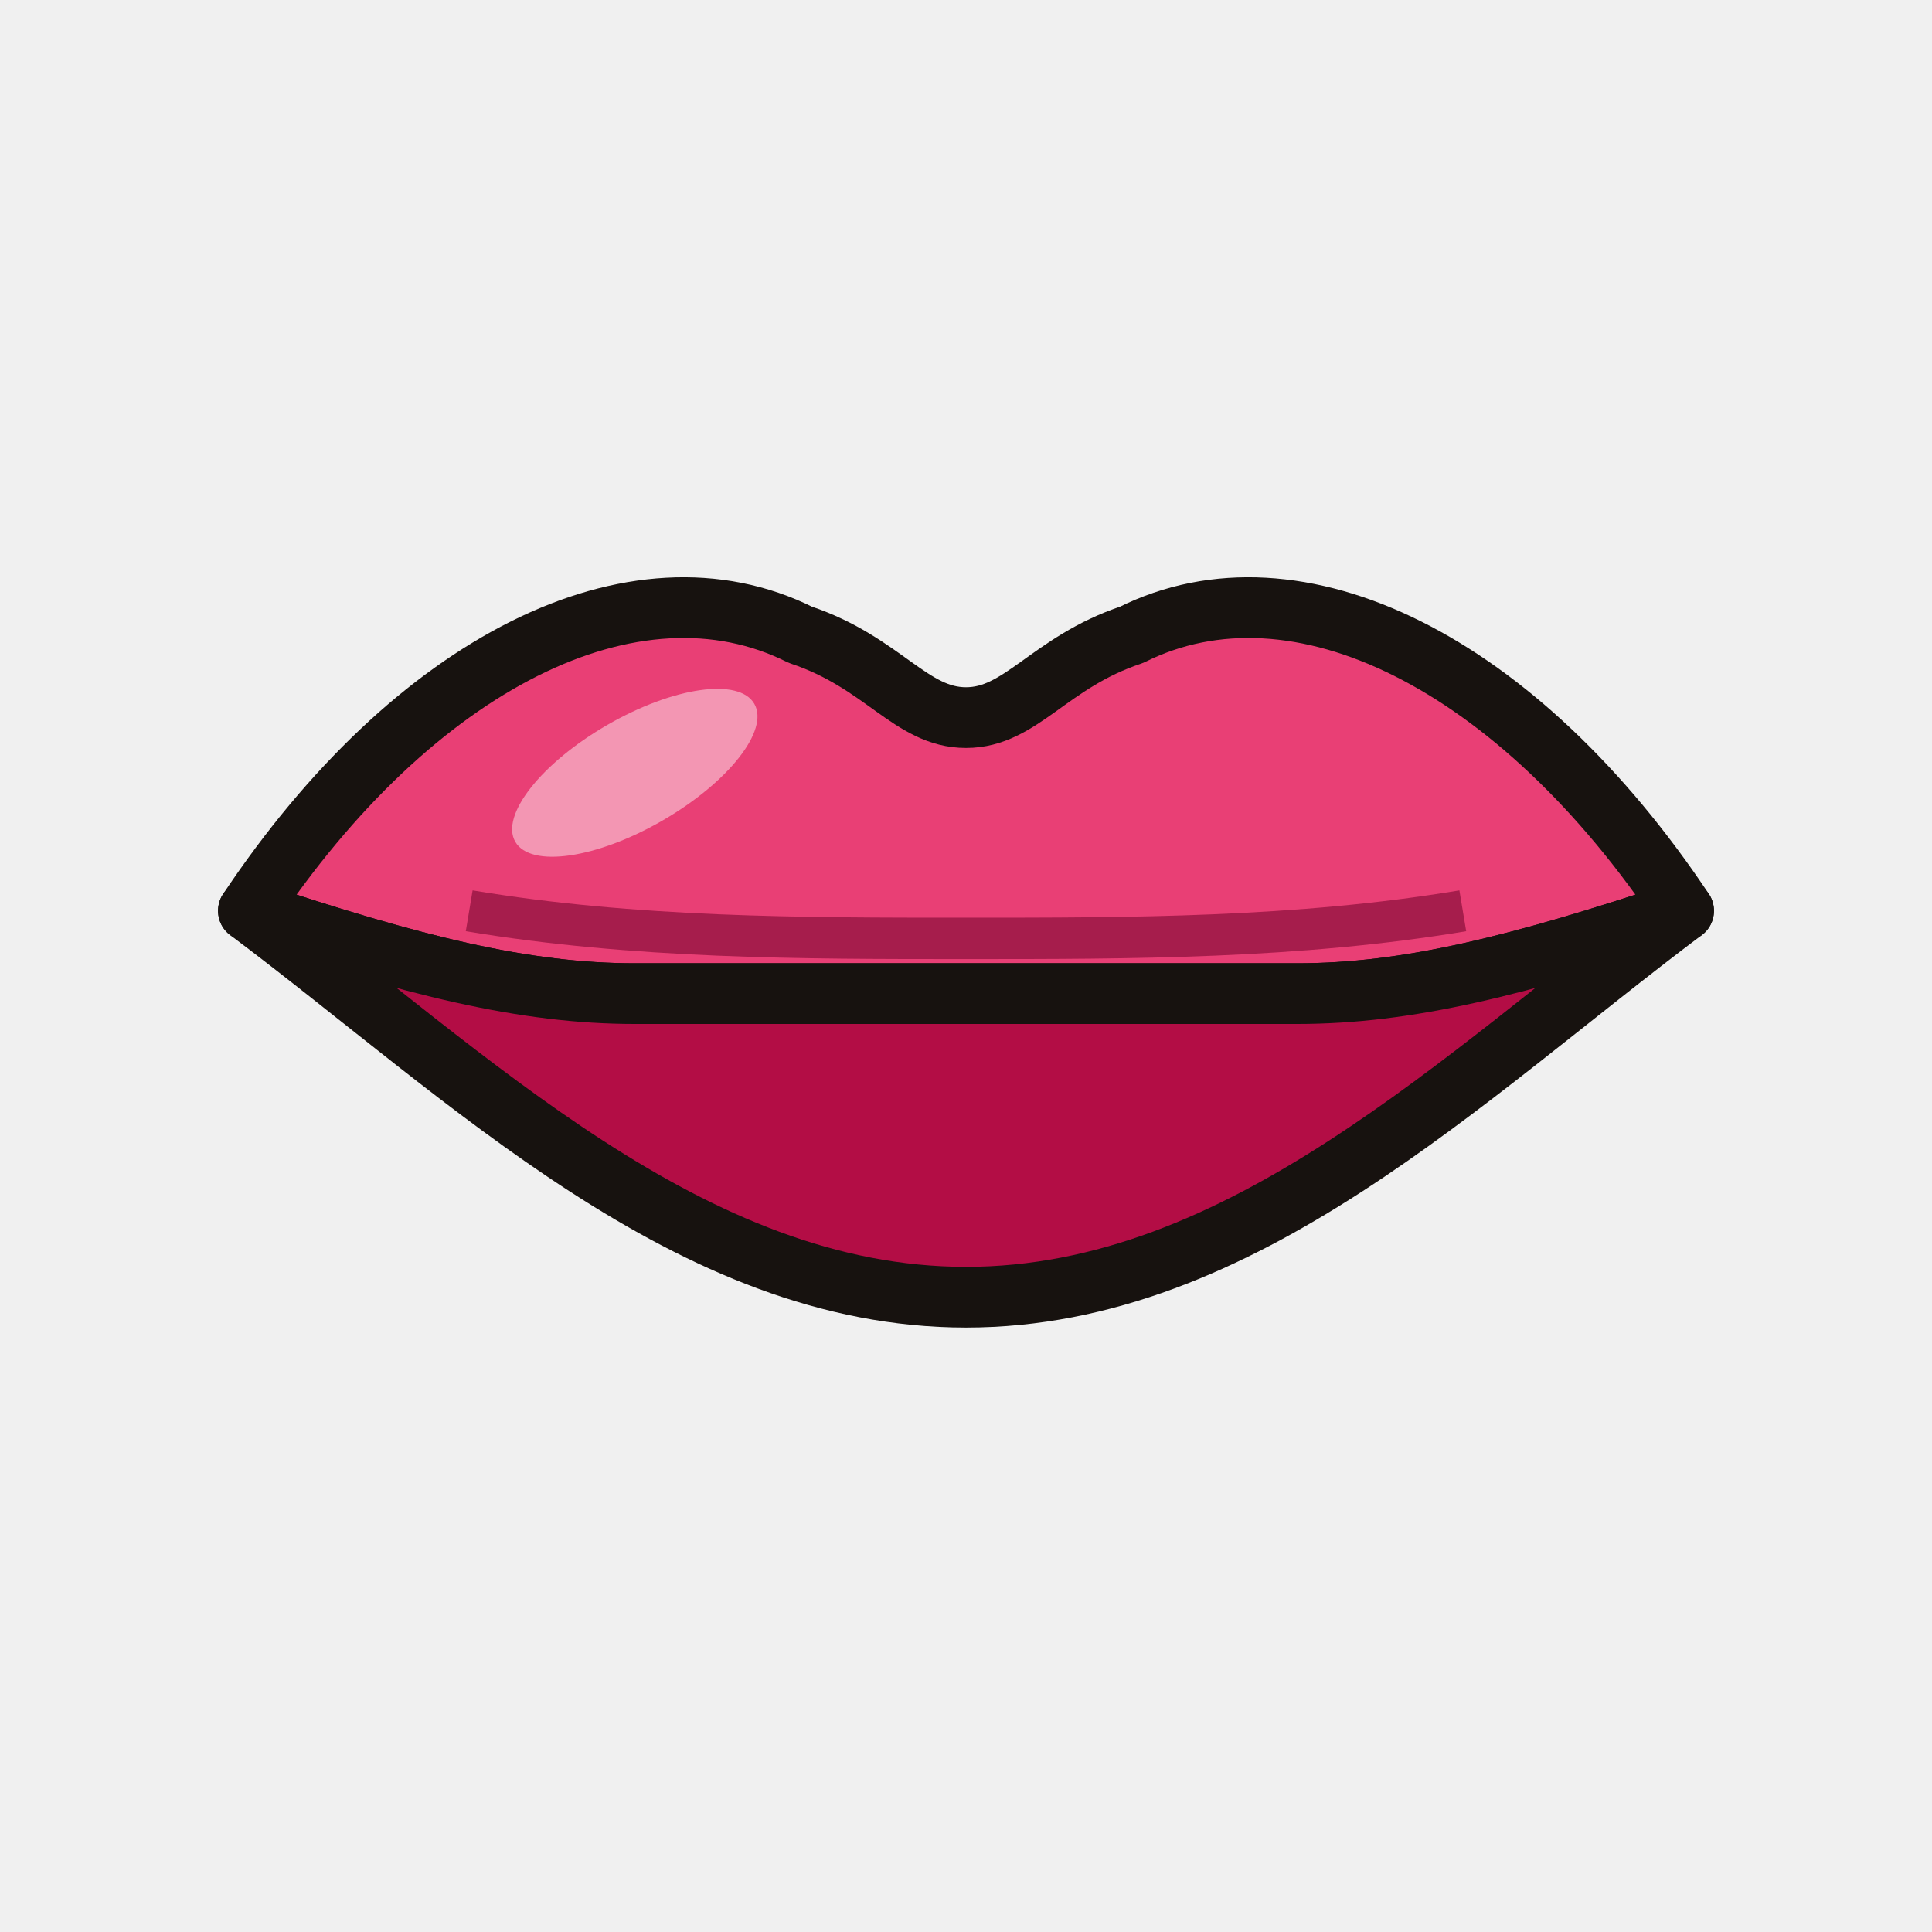
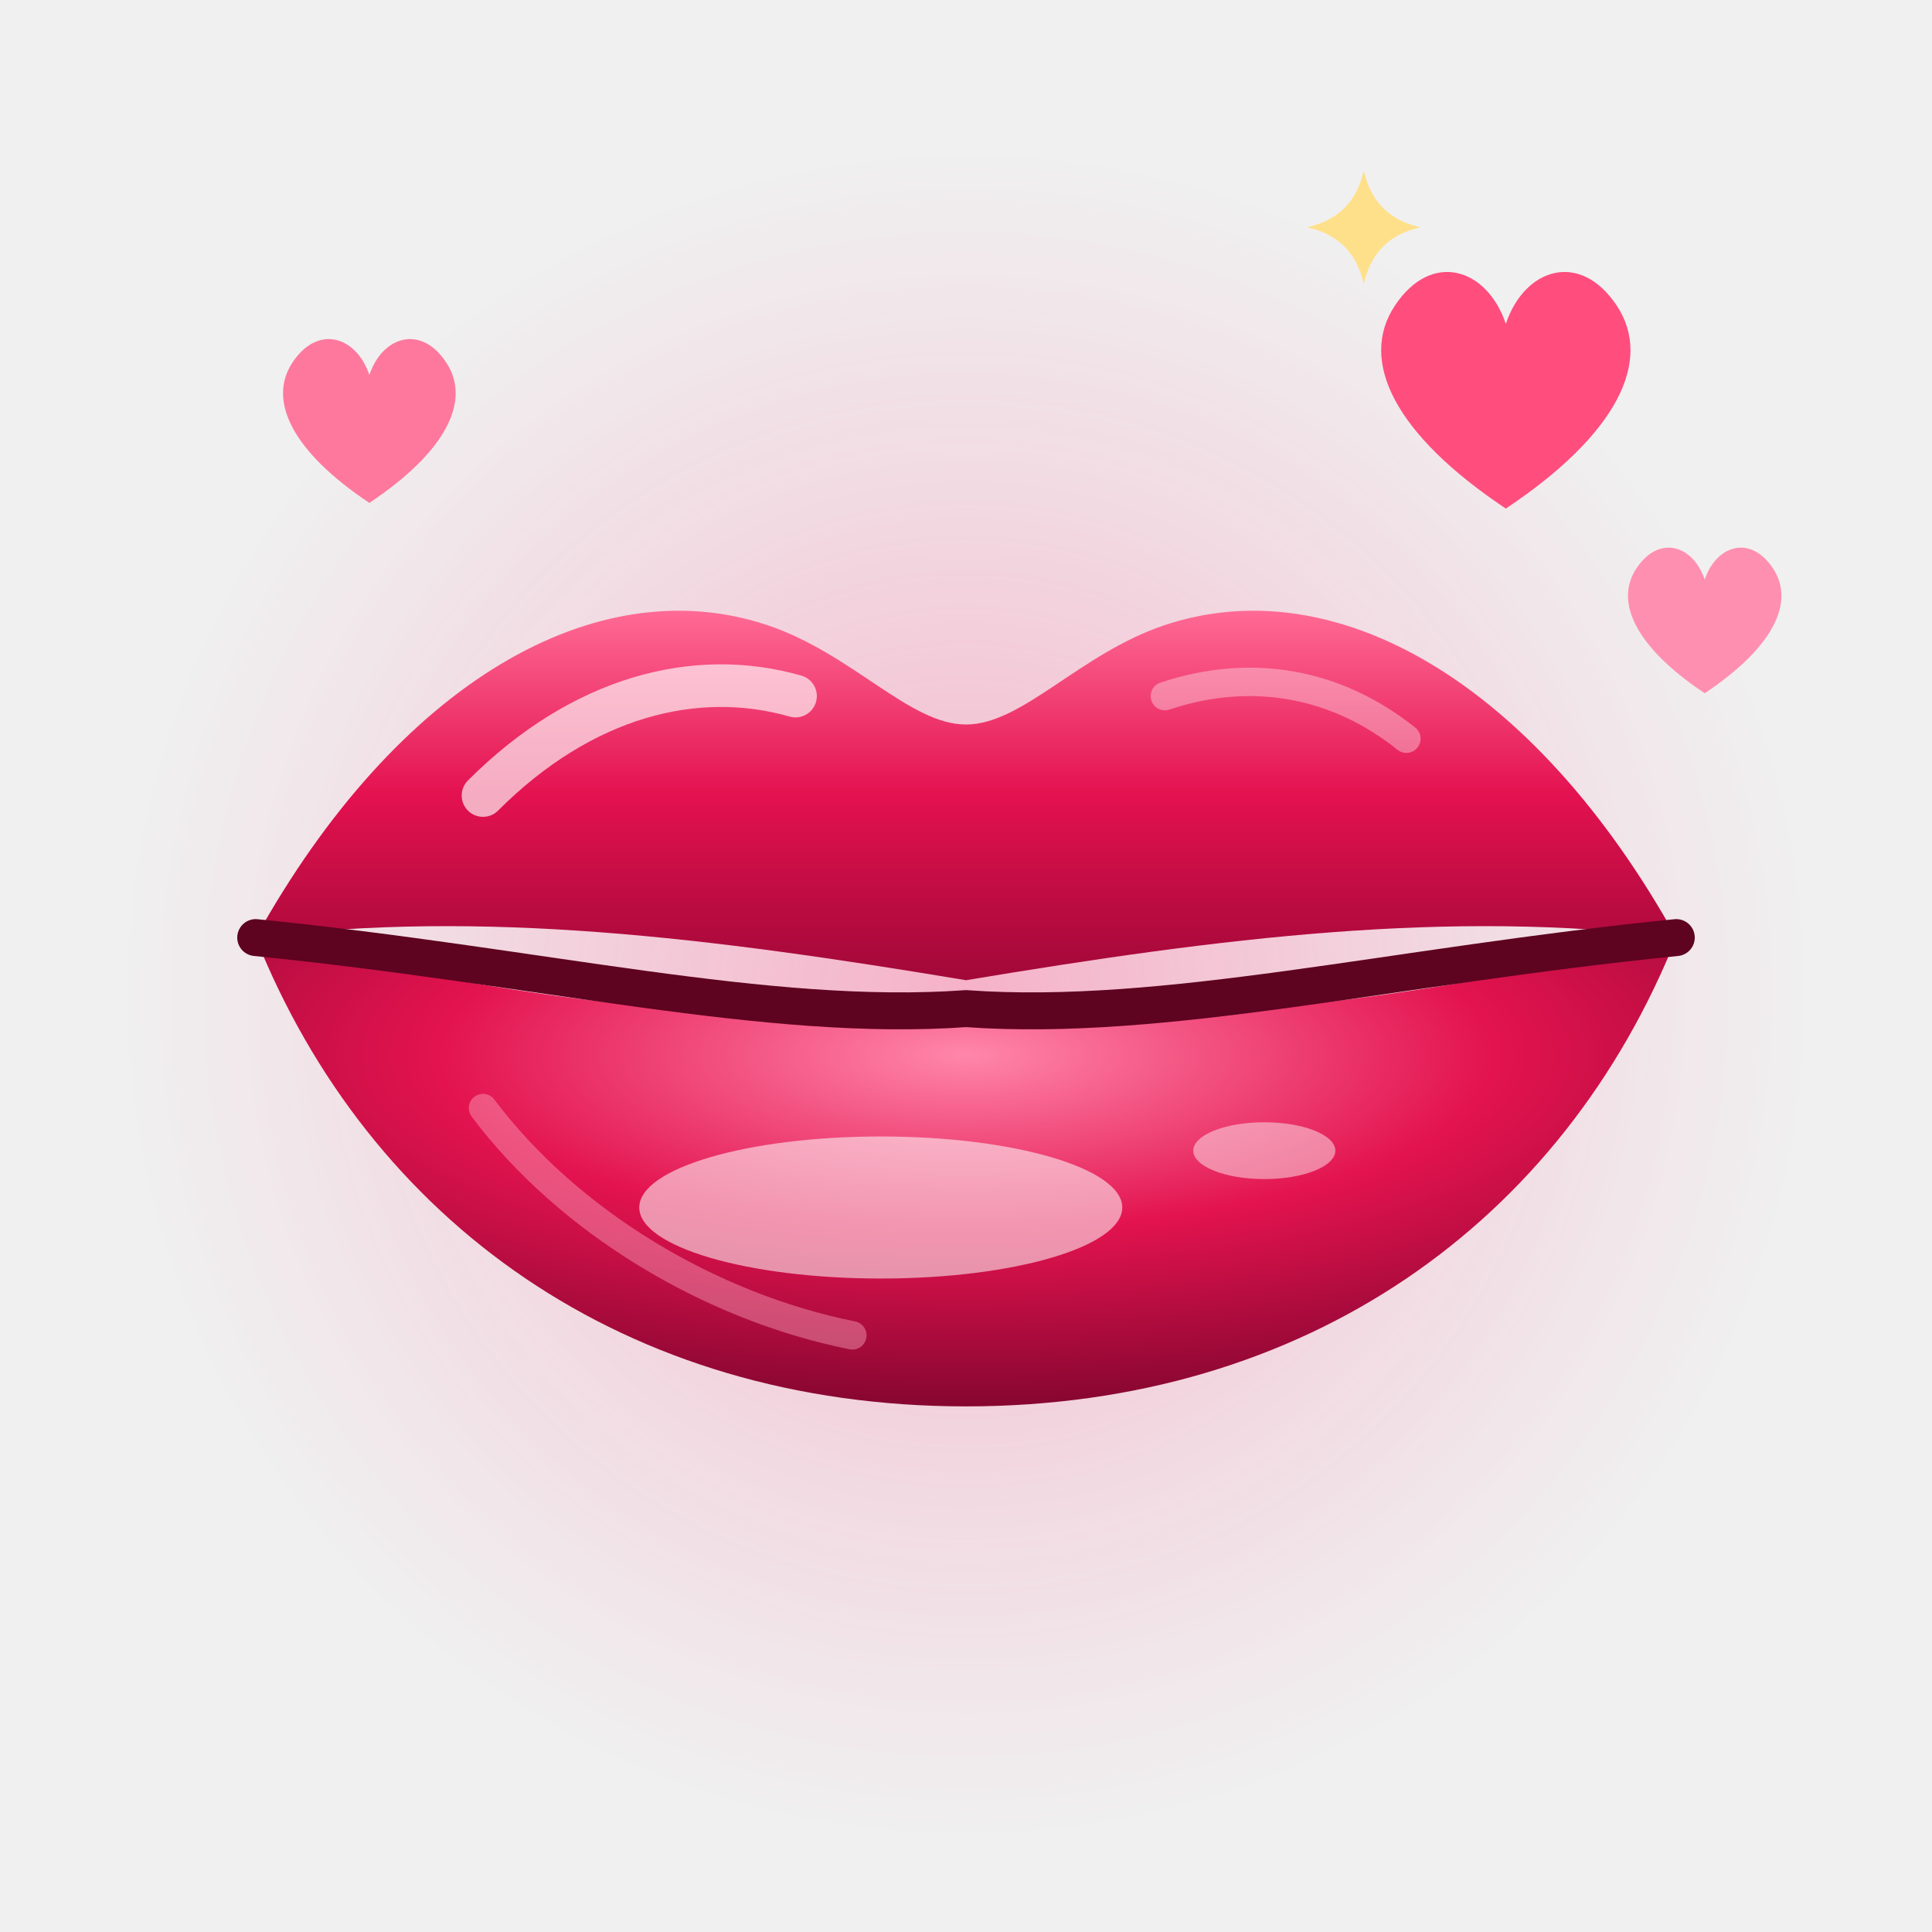
- <svg xmlns="http://www.w3.org/2000/svg" viewBox="-3 -3 70 70">
-   <path d="M6 30c6-9 14-13 20-10 3 1 4 3 6 3s3-2 6-3c6-3 14 1 20 10-6 2-10 3-14 3H20c-4 0-8-1-14-3z" fill="#E93F75" stroke="#17120F" stroke-width="2.2" stroke-linejoin="round" />
-   <path d="M6 30c8 6 16 14 26 14s18-8 26-14c-6 2-10 3-14 3H20c-4 0-8-1-14-3z" fill="#B30D45" stroke="#17120F" stroke-width="2.2" stroke-linejoin="round" />
-   <path d="M14 30c6 1 12 1 18 1s12 0 18-1" stroke="#7A0730" stroke-width="1.5" fill="none" opacity=".6" />
-   <ellipse cx="20" cy="25" rx="5" ry="2" fill="#fff" opacity=".45" transform="rotate(-30 20 25)" />
+ <svg xmlns="http://www.w3.org/2000/svg" viewBox="-4 -4 136 136">
+   <defs>
+     <linearGradient id="ki_u" x1="0" y1="0" x2="0" y2="1">
+       <stop offset="0" stop-color="#FF6A95" />
+       <stop offset="0.5" stop-color="#E3114F" />
+       <stop offset="1" stop-color="#A10838" />
+     </linearGradient>
+     <radialGradient id="ki_l" cx="0.5" cy="0.25" r="0.75" fx="0.5" fy="0.25">
+       <stop offset="0" stop-color="#FF86AA" />
+       <stop offset="0.5" stop-color="#E3134F" />
+       <stop offset="1" stop-color="#860630" />
+     </radialGradient>
+   </defs>
+   <defs>
+     <radialGradient id="ki_hal" cx="0.5" cy="0.5" r="0.5" fx="0.5" fy="0.5">
+       <stop offset="0" stop-color="#FF3D7F" stop-opacity="0.35" />
+       <stop offset="0.6" stop-color="#FF3D7F" stop-opacity="0.122" />
+       <stop offset="1" stop-color="#FF3D7F" stop-opacity="0" />
+     </radialGradient>
+   </defs>
+   <circle cx="64" cy="66" r="60" fill="url(#ki_hal)" />
+   <path d="M14 62C24 44 38 36 50 40 56 42 60 47 64 47 68 47 72 42 78 40 90 36 104 44 114 62 98 60 82 62 64 65 46 62 30 60 14 62Z" fill="url(#ki_u)" />
+   <path d="M14 62C30 66 46 68 64 68 82 68 98 66 114 62 106 82 88 95 64 95 40 95 22 82 14 62Z" fill="url(#ki_l)" />
+   <path d="M14 62C34 64 50 68 64 67 78 68 94 64 114 62" stroke="#5E0320" stroke-width="2.6" fill="none" stroke-linecap="round" />
+   <path d="M30 52C37 45 45 43 52 45" stroke="#fff" stroke-opacity=".65" stroke-width="3" fill="none" stroke-linecap="round" />
+   <path d="M78 45C84 43 90 44 95 48" stroke="#fff" stroke-opacity=".35" stroke-width="2" fill="none" stroke-linecap="round" />
+   <ellipse cx="58" cy="81" rx="17" ry="5" fill="#fff" opacity=".55" />
+   <ellipse cx="85" cy="77" rx="5" ry="2" fill="#fff" opacity=".45" />
+   <path d="M30 74C36 82 46 88 56 90" stroke="#FFB3C8" stroke-opacity=".4" stroke-width="2" fill="none" stroke-linecap="round" />
+   <path transform="translate(102 24) scale(1.3)" d="M0 6C-6 2-8-2-6-5-4-8-1-7 0-4 1-7 4-8 6-5 8-2 6 2 0 6Z" fill="#FF4D7E" opacity="1" />
+   <path transform="translate(116 40) scale(0.8)" d="M0 6C-6 2-8-2-6-5-4-8-1-7 0-4 1-7 4-8 6-5 8-2 6 2 0 6Z" fill="#FF8FB0" opacity="1" />
+   <path transform="translate(22 26) scale(0.9)" d="M0 6C-6 2-8-2-6-5-4-8-1-7 0-4 1-7 4-8 6-5 8-2 6 2 0 6Z" fill="#FF6A95" opacity="0.9" />
+   <path d="M92 8 Q92.72 11.28 96 12 Q92.72 12.72 92 16 Q91.28 12.72 88 12 Q91.28 11.28 92 8Z" fill="#FFE08A" opacity="1" />
</svg>
